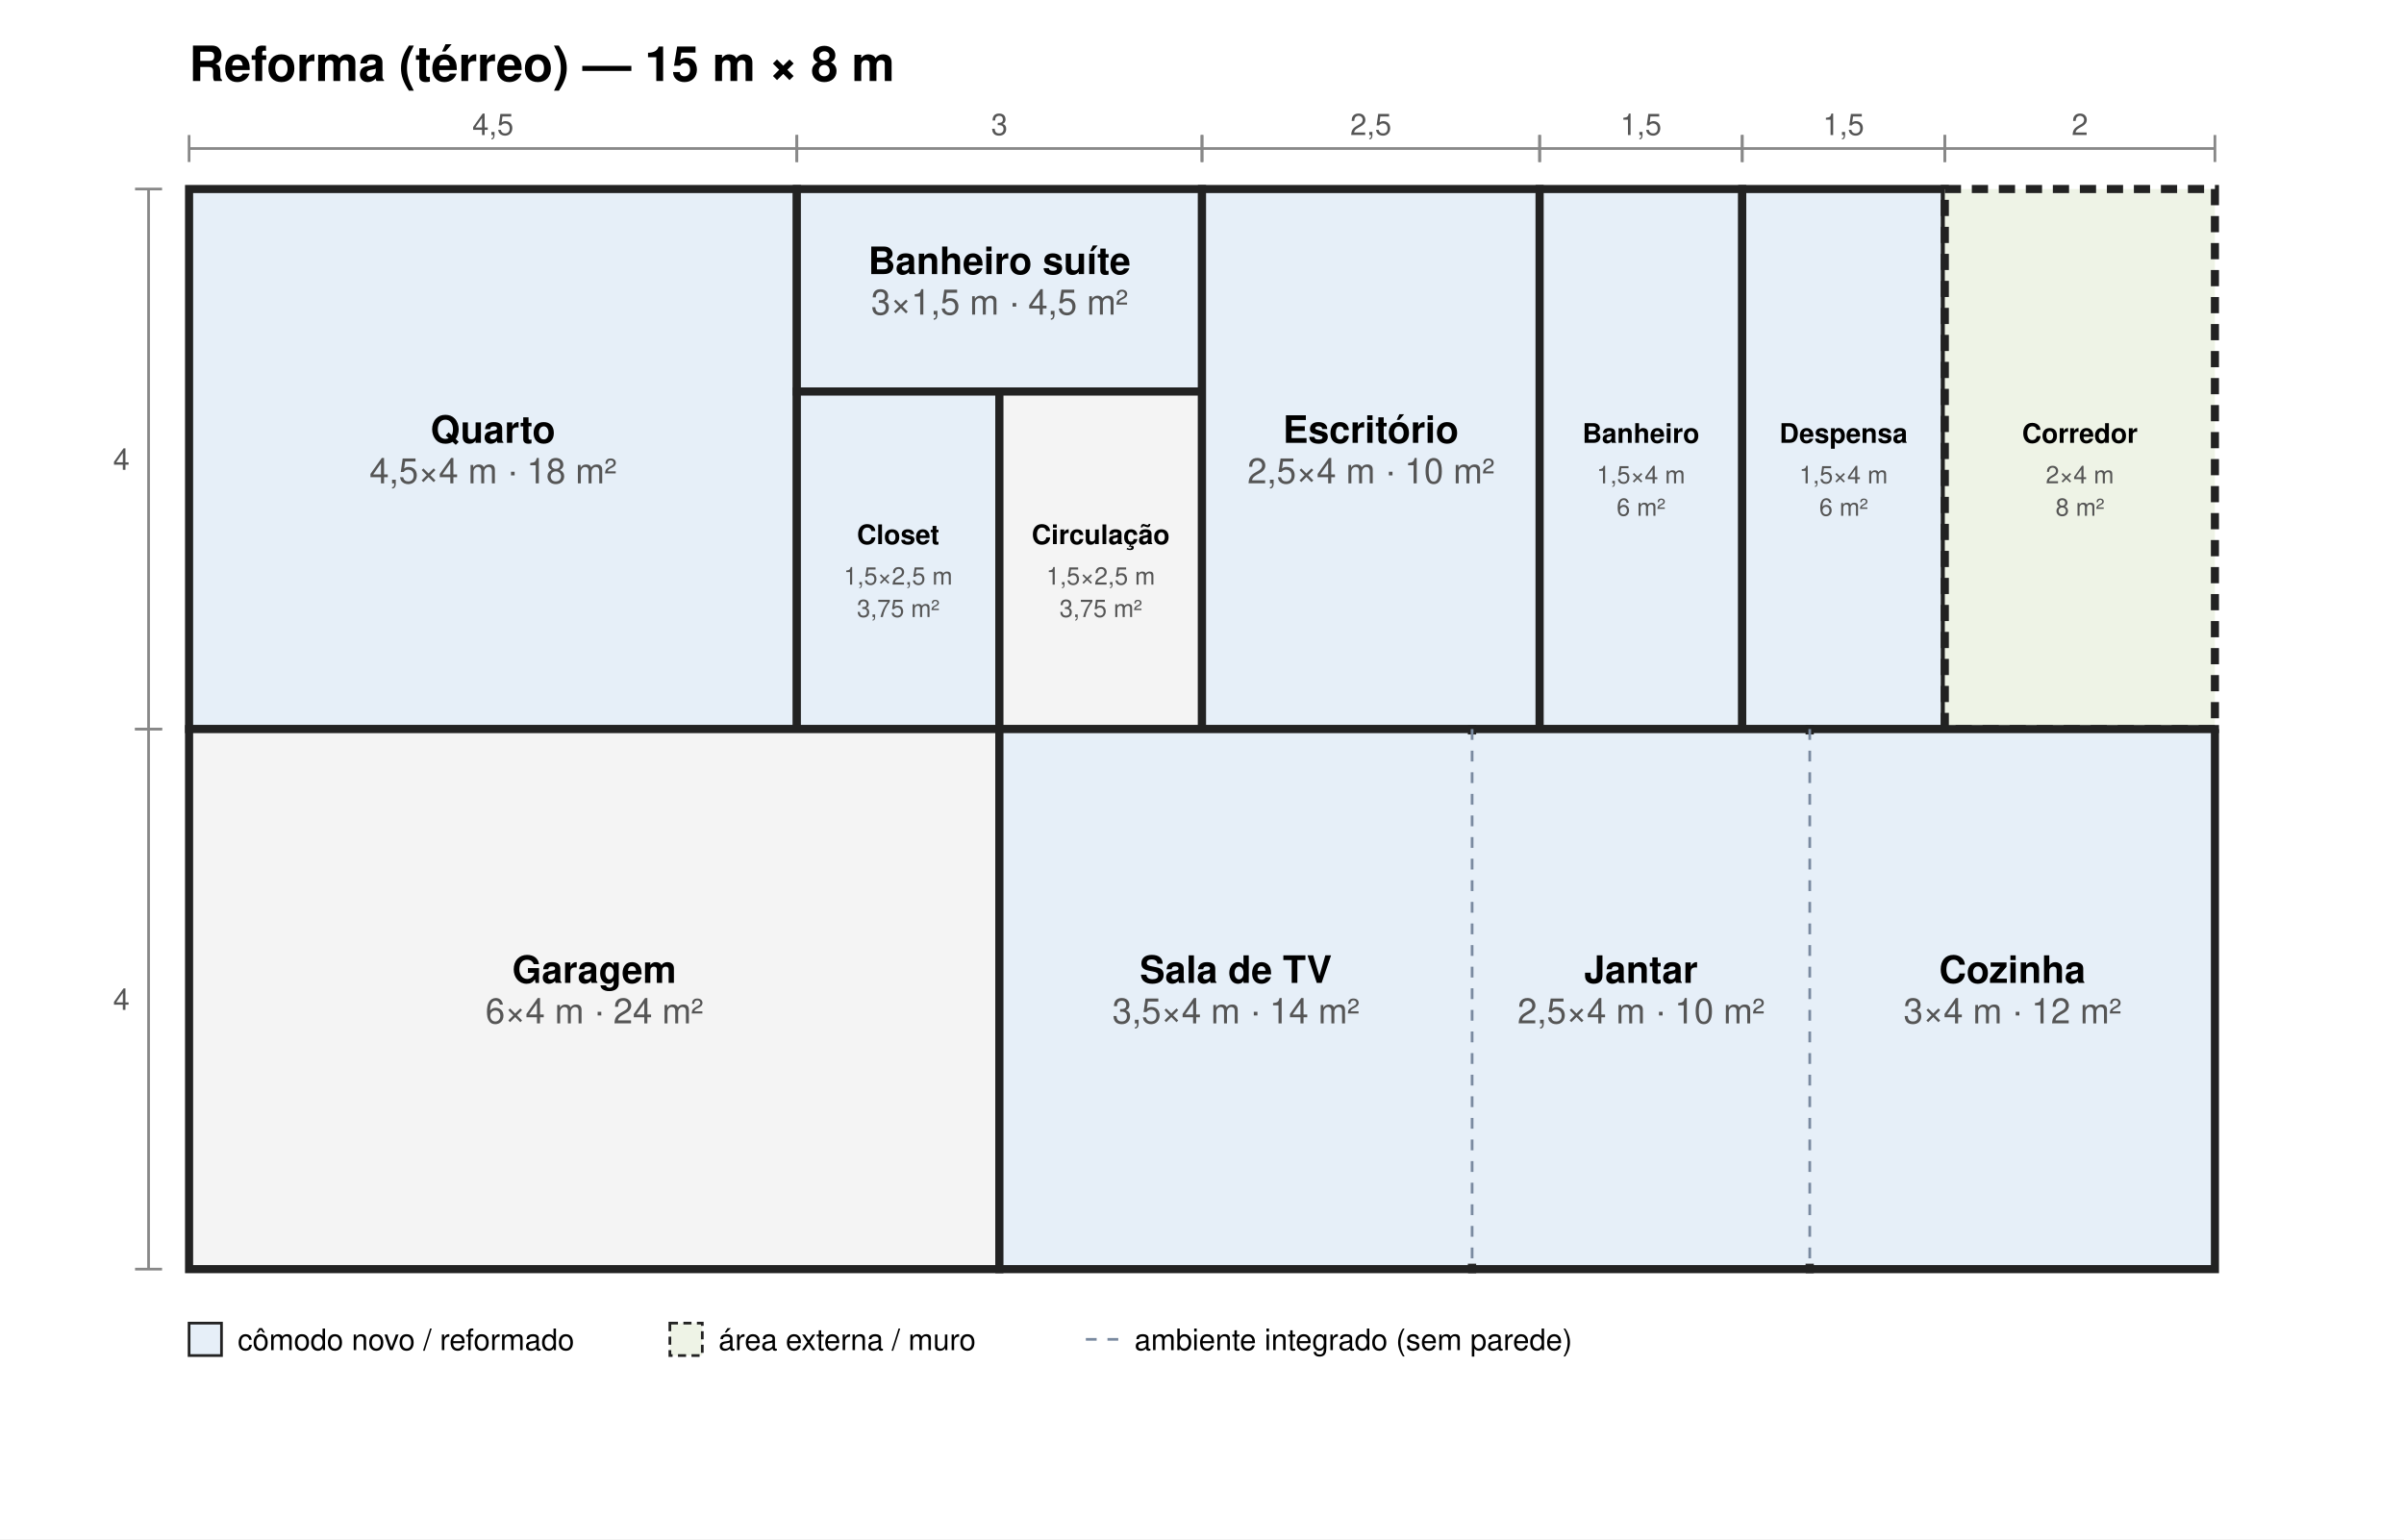
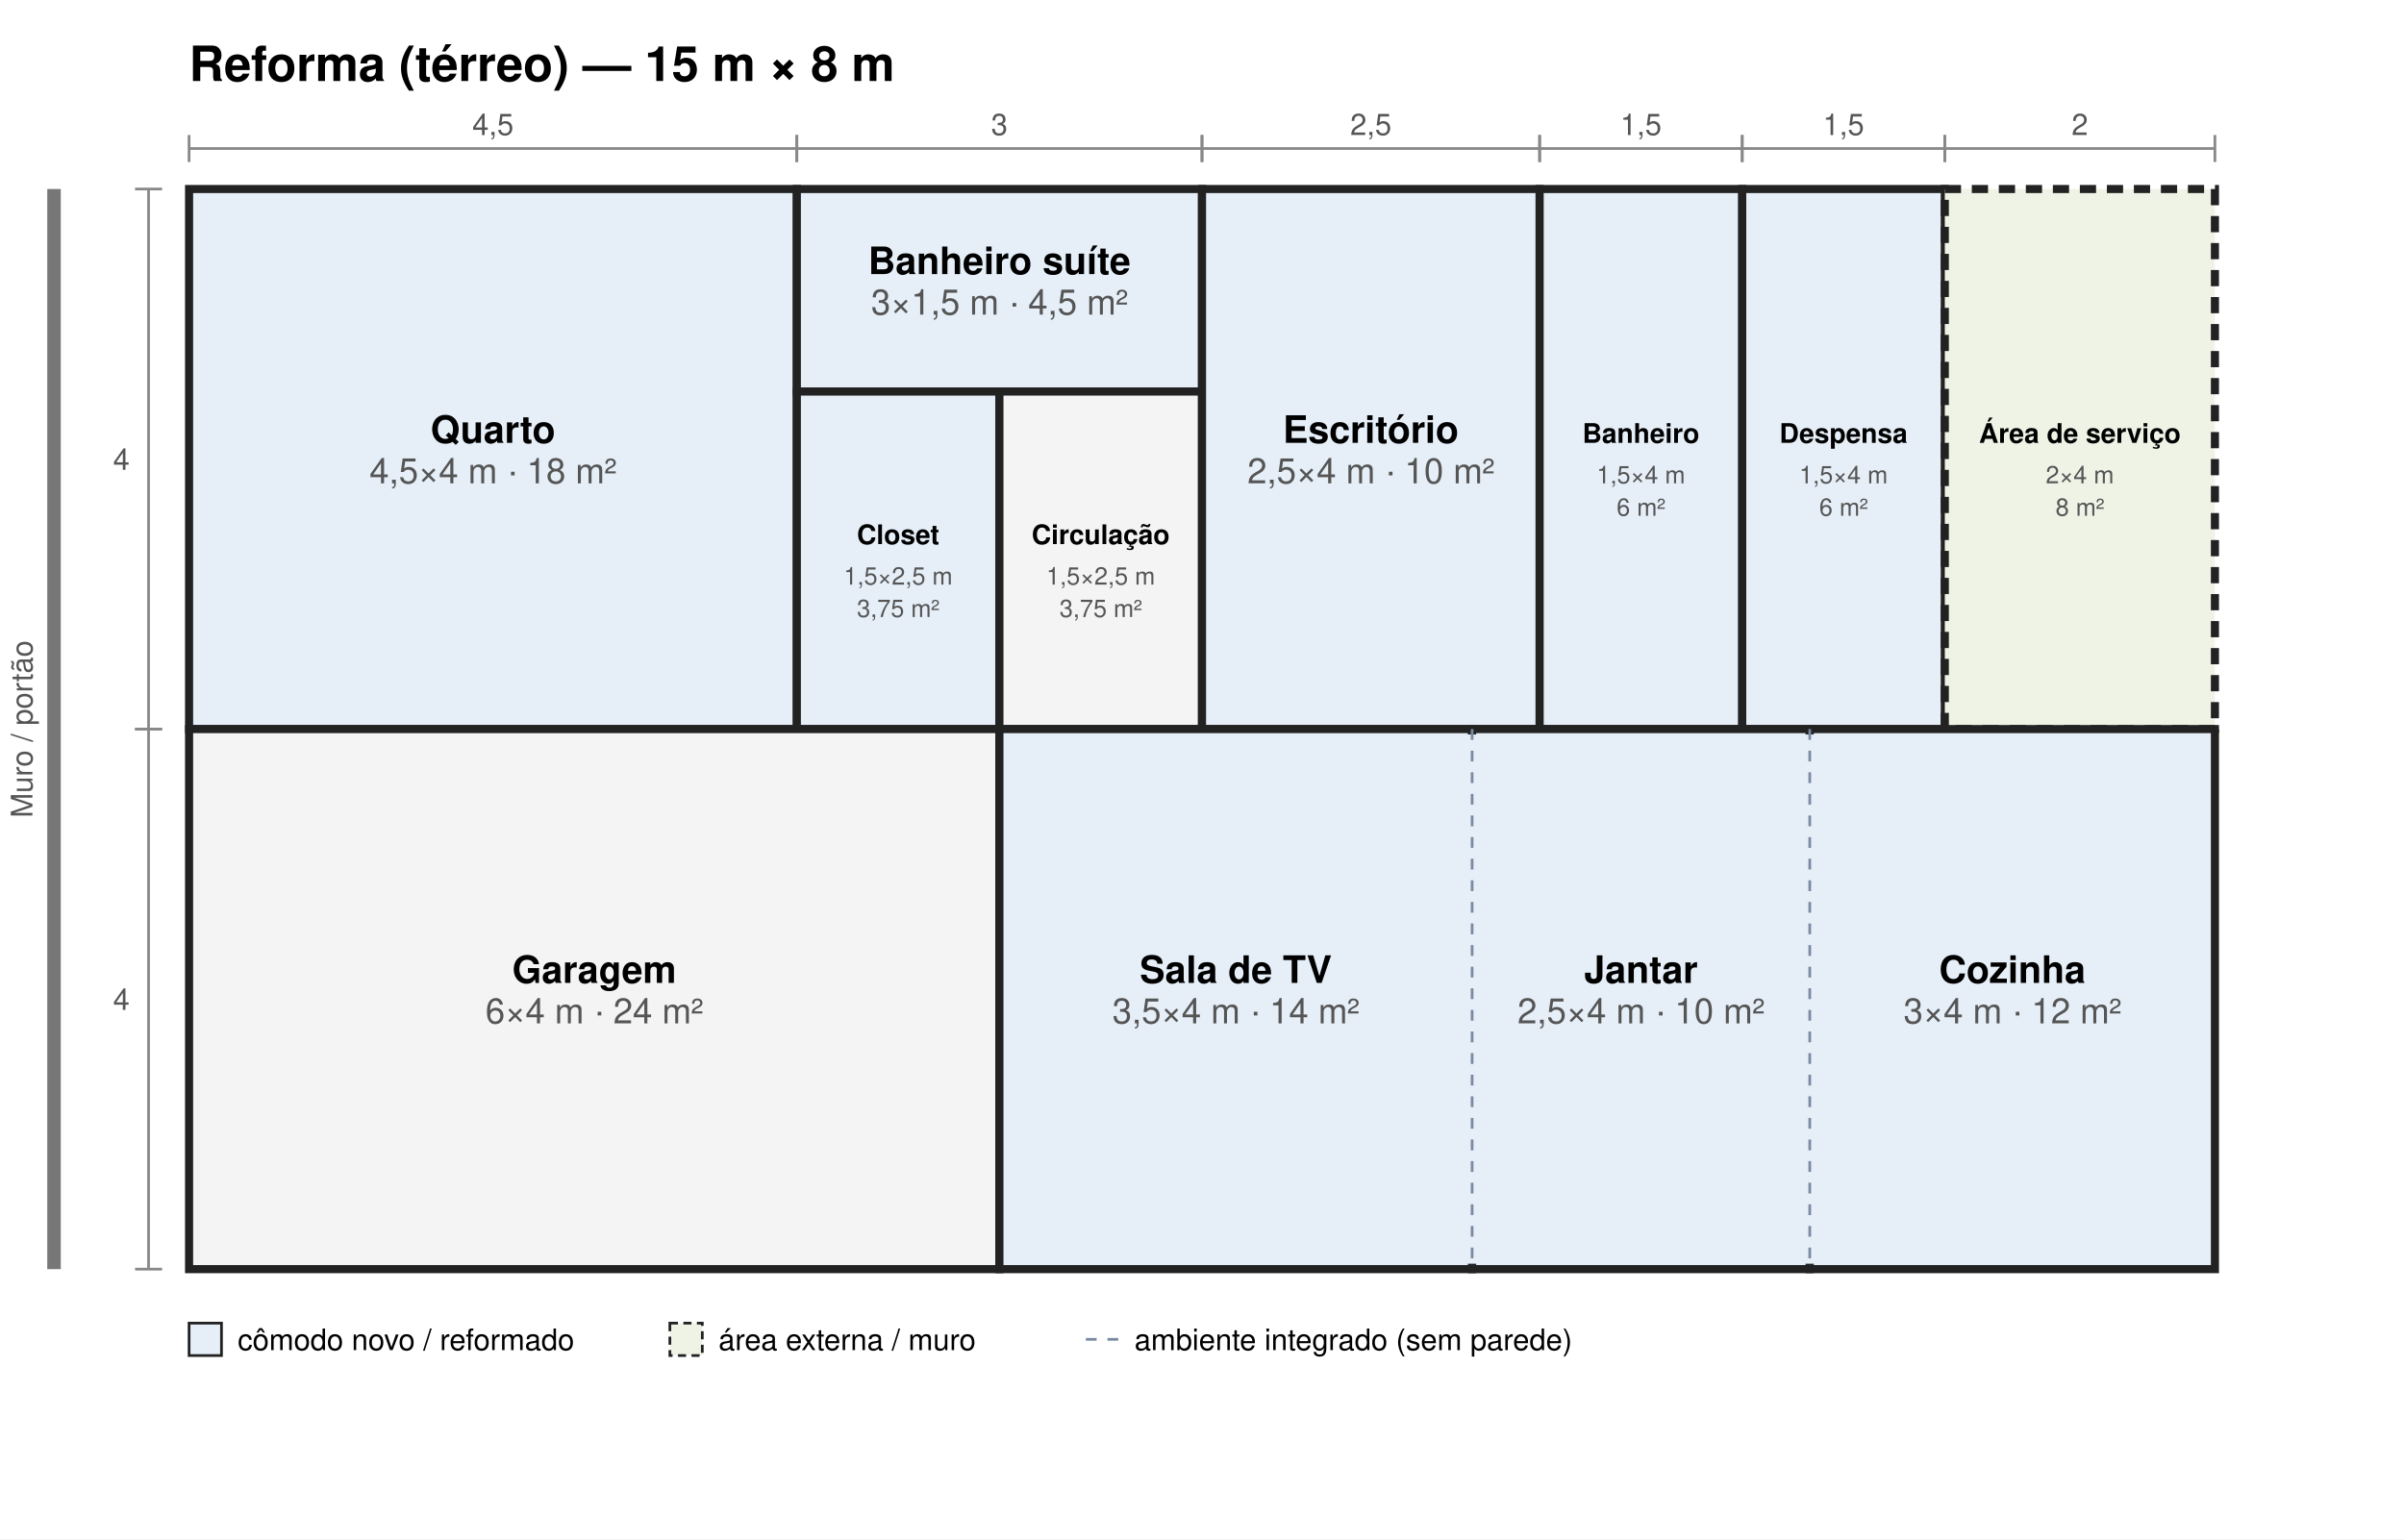
<svg xmlns="http://www.w3.org/2000/svg" width="890" height="570" font-family="Helvetica,Arial,sans-serif">
  <rect width="100%" height="100%" fill="#fff" />
  <text x="70" y="30" font-size="18" font-weight="bold">Reforma (térreo) — 15 m × 8 m</text>
  <rect x="70" y="70" width="225.0" height="200" fill="#e6eff8" stroke="#222" stroke-width="3" />
  <text x="182.5" y="164.0" font-size="14" text-anchor="middle" font-weight="bold">Quarto</text>
  <text x="182.5" y="179.0" font-size="13" text-anchor="middle" fill="#555">4,5×4 m · 18 m²</text>
  <rect x="295.0" y="70" width="150" height="75.0" fill="#e6eff8" stroke="#222" stroke-width="3" />
  <text x="370.0" y="101.5" font-size="14" text-anchor="middle" font-weight="bold">Banheiro suíte</text>
  <text x="370.0" y="116.5" font-size="13" text-anchor="middle" fill="#555">3×1,5 m · 4,5 m²</text>
  <rect x="295.0" y="145.0" width="75.0" height="125.0" fill="#e6eff8" stroke="#222" stroke-width="3" />
  <text x="332.5" y="201.5" font-size="10" text-anchor="middle" font-weight="bold">Closet</text>
  <text x="332.5" y="216.5" font-size="9" text-anchor="middle" fill="#555">1,5×2,5 m</text>
  <text x="332.5" y="228.5" font-size="9" text-anchor="middle" fill="#555">3,75 m²</text>
  <rect x="370" y="145.0" width="75.0" height="125.0" fill="#f4f4f4" stroke="#222" stroke-width="3" />
  <text x="407.5" y="201.5" font-size="10" text-anchor="middle" font-weight="bold">Circulação</text>
  <text x="407.5" y="216.5" font-size="9" text-anchor="middle" fill="#555">1,5×2,5 m</text>
  <text x="407.5" y="228.5" font-size="9" text-anchor="middle" fill="#555">3,75 m²</text>
  <rect x="445.0" y="70" width="125.0" height="200" fill="#e6eff8" stroke="#222" stroke-width="3" />
  <text x="507.5" y="164.0" font-size="14" text-anchor="middle" font-weight="bold">Escritório</text>
  <text x="507.5" y="179.0" font-size="13" text-anchor="middle" fill="#555">2,5×4 m · 10 m²</text>
  <rect x="570" y="70" width="75.0" height="200" fill="#e6eff8" stroke="#222" stroke-width="3" />
  <text x="607.5" y="164.0" font-size="10" text-anchor="middle" font-weight="bold">Banheiro</text>
  <text x="607.5" y="179.0" font-size="9" text-anchor="middle" fill="#555">1,5×4 m</text>
  <text x="607.5" y="191.0" font-size="9" text-anchor="middle" fill="#555">6 m²</text>
  <rect x="645.0" y="70" width="75.0" height="200" fill="#e6eff8" stroke="#222" stroke-width="3" />
  <text x="682.5" y="164.0" font-size="10" text-anchor="middle" font-weight="bold">Despensa</text>
  <text x="682.5" y="179.0" font-size="9" text-anchor="middle" fill="#555">1,5×4 m</text>
  <text x="682.5" y="191.0" font-size="9" text-anchor="middle" fill="#555">6 m²</text>
  <rect x="720" y="70" width="100" height="200" fill="#eef3e6" stroke="#222" stroke-width="3" stroke-dasharray="6 4" />
-   <text x="770.0" y="164.0" font-size="10" text-anchor="middle" font-weight="bold">Corredor</text>
+   <text x="770.0" y="164.0" font-size="10" text-anchor="middle" font-weight="bold">Área de serviço</text>
  <text x="770.0" y="179.0" font-size="9" text-anchor="middle" fill="#555">2×4 m</text>
  <text x="770.0" y="191.0" font-size="9" text-anchor="middle" fill="#555">8 m²</text>
  <rect x="70" y="270" width="300" height="200" fill="#f4f4f4" stroke="#222" stroke-width="3" />
  <text x="220.0" y="364.0" font-size="14" text-anchor="middle" font-weight="bold">Garagem</text>
  <text x="220.0" y="379.0" font-size="13" text-anchor="middle" fill="#555">6×4 m · 24 m²</text>
  <rect x="370" y="270" width="175.0" height="200" fill="#e6eff8" stroke="#222" stroke-width="3" />
  <text x="457.5" y="364.0" font-size="14" text-anchor="middle" font-weight="bold">Sala de TV</text>
  <text x="457.5" y="379.0" font-size="13" text-anchor="middle" fill="#555">3,5×4 m · 14 m²</text>
  <rect x="545.0" y="270" width="125.0" height="200" fill="#e6eff8" stroke="#222" stroke-width="3" />
  <text x="607.5" y="364.0" font-size="14" text-anchor="middle" font-weight="bold">Jantar</text>
  <text x="607.5" y="379.0" font-size="13" text-anchor="middle" fill="#555">2,5×4 m · 10 m²</text>
  <rect x="670" y="270" width="150" height="200" fill="#e6eff8" stroke="#222" stroke-width="3" />
  <text x="745.0" y="364.0" font-size="14" text-anchor="middle" font-weight="bold">Cozinha</text>
  <text x="745.0" y="379.0" font-size="13" text-anchor="middle" fill="#555">3×4 m · 12 m²</text>
  <line x1="545.0" y1="272" x2="545.0" y2="468" stroke="#e6eff8" stroke-width="5" />
  <line x1="545.0" y1="270" x2="545.0" y2="470" stroke="#7a8aa0" stroke-width="1" stroke-dasharray="4 4" />
  <line x1="670" y1="272" x2="670" y2="468" stroke="#e6eff8" stroke-width="5" />
  <line x1="670" y1="270" x2="670" y2="470" stroke="#7a8aa0" stroke-width="1" stroke-dasharray="4 4" />
+   <line x1="20" y1="70" x2="20" y2="470" stroke="#777" stroke-width="5" />
+   <text x="12" y="270.0" font-size="11" fill="#555" text-anchor="middle" transform="rotate(-90 12 270.0)">Muro / portão</text>
  <line x1="70" y1="55" x2="295.0" y2="55" stroke="#888" />
  <line x1="70" y1="50" x2="70" y2="60" stroke="#888" />
  <line x1="295.0" y1="50" x2="295.0" y2="60" stroke="#888" />
  <text x="182.5" y="50" font-size="11" text-anchor="middle" fill="#555">4,5</text>
  <line x1="295.0" y1="55" x2="445.0" y2="55" stroke="#888" />
  <line x1="295.0" y1="50" x2="295.0" y2="60" stroke="#888" />
  <line x1="445.0" y1="50" x2="445.0" y2="60" stroke="#888" />
  <text x="370.0" y="50" font-size="11" text-anchor="middle" fill="#555">3</text>
  <line x1="445.0" y1="55" x2="570.0" y2="55" stroke="#888" />
  <line x1="445.0" y1="50" x2="445.0" y2="60" stroke="#888" />
  <line x1="570.0" y1="50" x2="570.0" y2="60" stroke="#888" />
  <text x="507.5" y="50" font-size="11" text-anchor="middle" fill="#555">2,5</text>
  <line x1="570" y1="55" x2="645.0" y2="55" stroke="#888" />
  <line x1="570" y1="50" x2="570" y2="60" stroke="#888" />
  <line x1="645.0" y1="50" x2="645.0" y2="60" stroke="#888" />
  <text x="607.5" y="50" font-size="11" text-anchor="middle" fill="#555">1,5</text>
  <line x1="645.0" y1="55" x2="720.0" y2="55" stroke="#888" />
  <line x1="645.0" y1="50" x2="645.0" y2="60" stroke="#888" />
  <line x1="720.0" y1="50" x2="720.0" y2="60" stroke="#888" />
  <text x="682.5" y="50" font-size="11" text-anchor="middle" fill="#555">1,5</text>
  <line x1="720" y1="55" x2="820" y2="55" stroke="#888" />
  <line x1="720" y1="50" x2="720" y2="60" stroke="#888" />
  <line x1="820" y1="50" x2="820" y2="60" stroke="#888" />
  <text x="770.0" y="50" font-size="11" text-anchor="middle" fill="#555">2</text>
  <line x1="55" y1="70" x2="55" y2="270" stroke="#888" />
  <line x1="50" y1="70" x2="60" y2="70" stroke="#888" />
  <line x1="50" y1="270" x2="60" y2="270" stroke="#888" />
  <text x="48" y="174.0" font-size="11" text-anchor="end" fill="#555">4</text>
  <line x1="55" y1="270" x2="55" y2="470" stroke="#888" />
  <line x1="50" y1="270" x2="60" y2="270" stroke="#888" />
  <line x1="50" y1="470" x2="60" y2="470" stroke="#888" />
  <text x="48" y="374.0" font-size="11" text-anchor="end" fill="#555">4</text>
  <rect x="70" y="490" width="12" height="12" fill="#e6eff8" stroke="#222" />
  <text x="88" y="500" font-size="11">cômodo novo / reformado</text>
  <rect x="248" y="490" width="12" height="12" fill="#eef3e6" stroke="#222" stroke-dasharray="3 2" />
  <text x="266" y="500" font-size="11">área externa / muro</text>
  <line x1="402" y1="496" x2="414" y2="496" stroke="#7a8aa0" stroke-dasharray="4 4" />
  <text x="420" y="500" font-size="11">ambiente integrado (sem parede)</text>
</svg>
